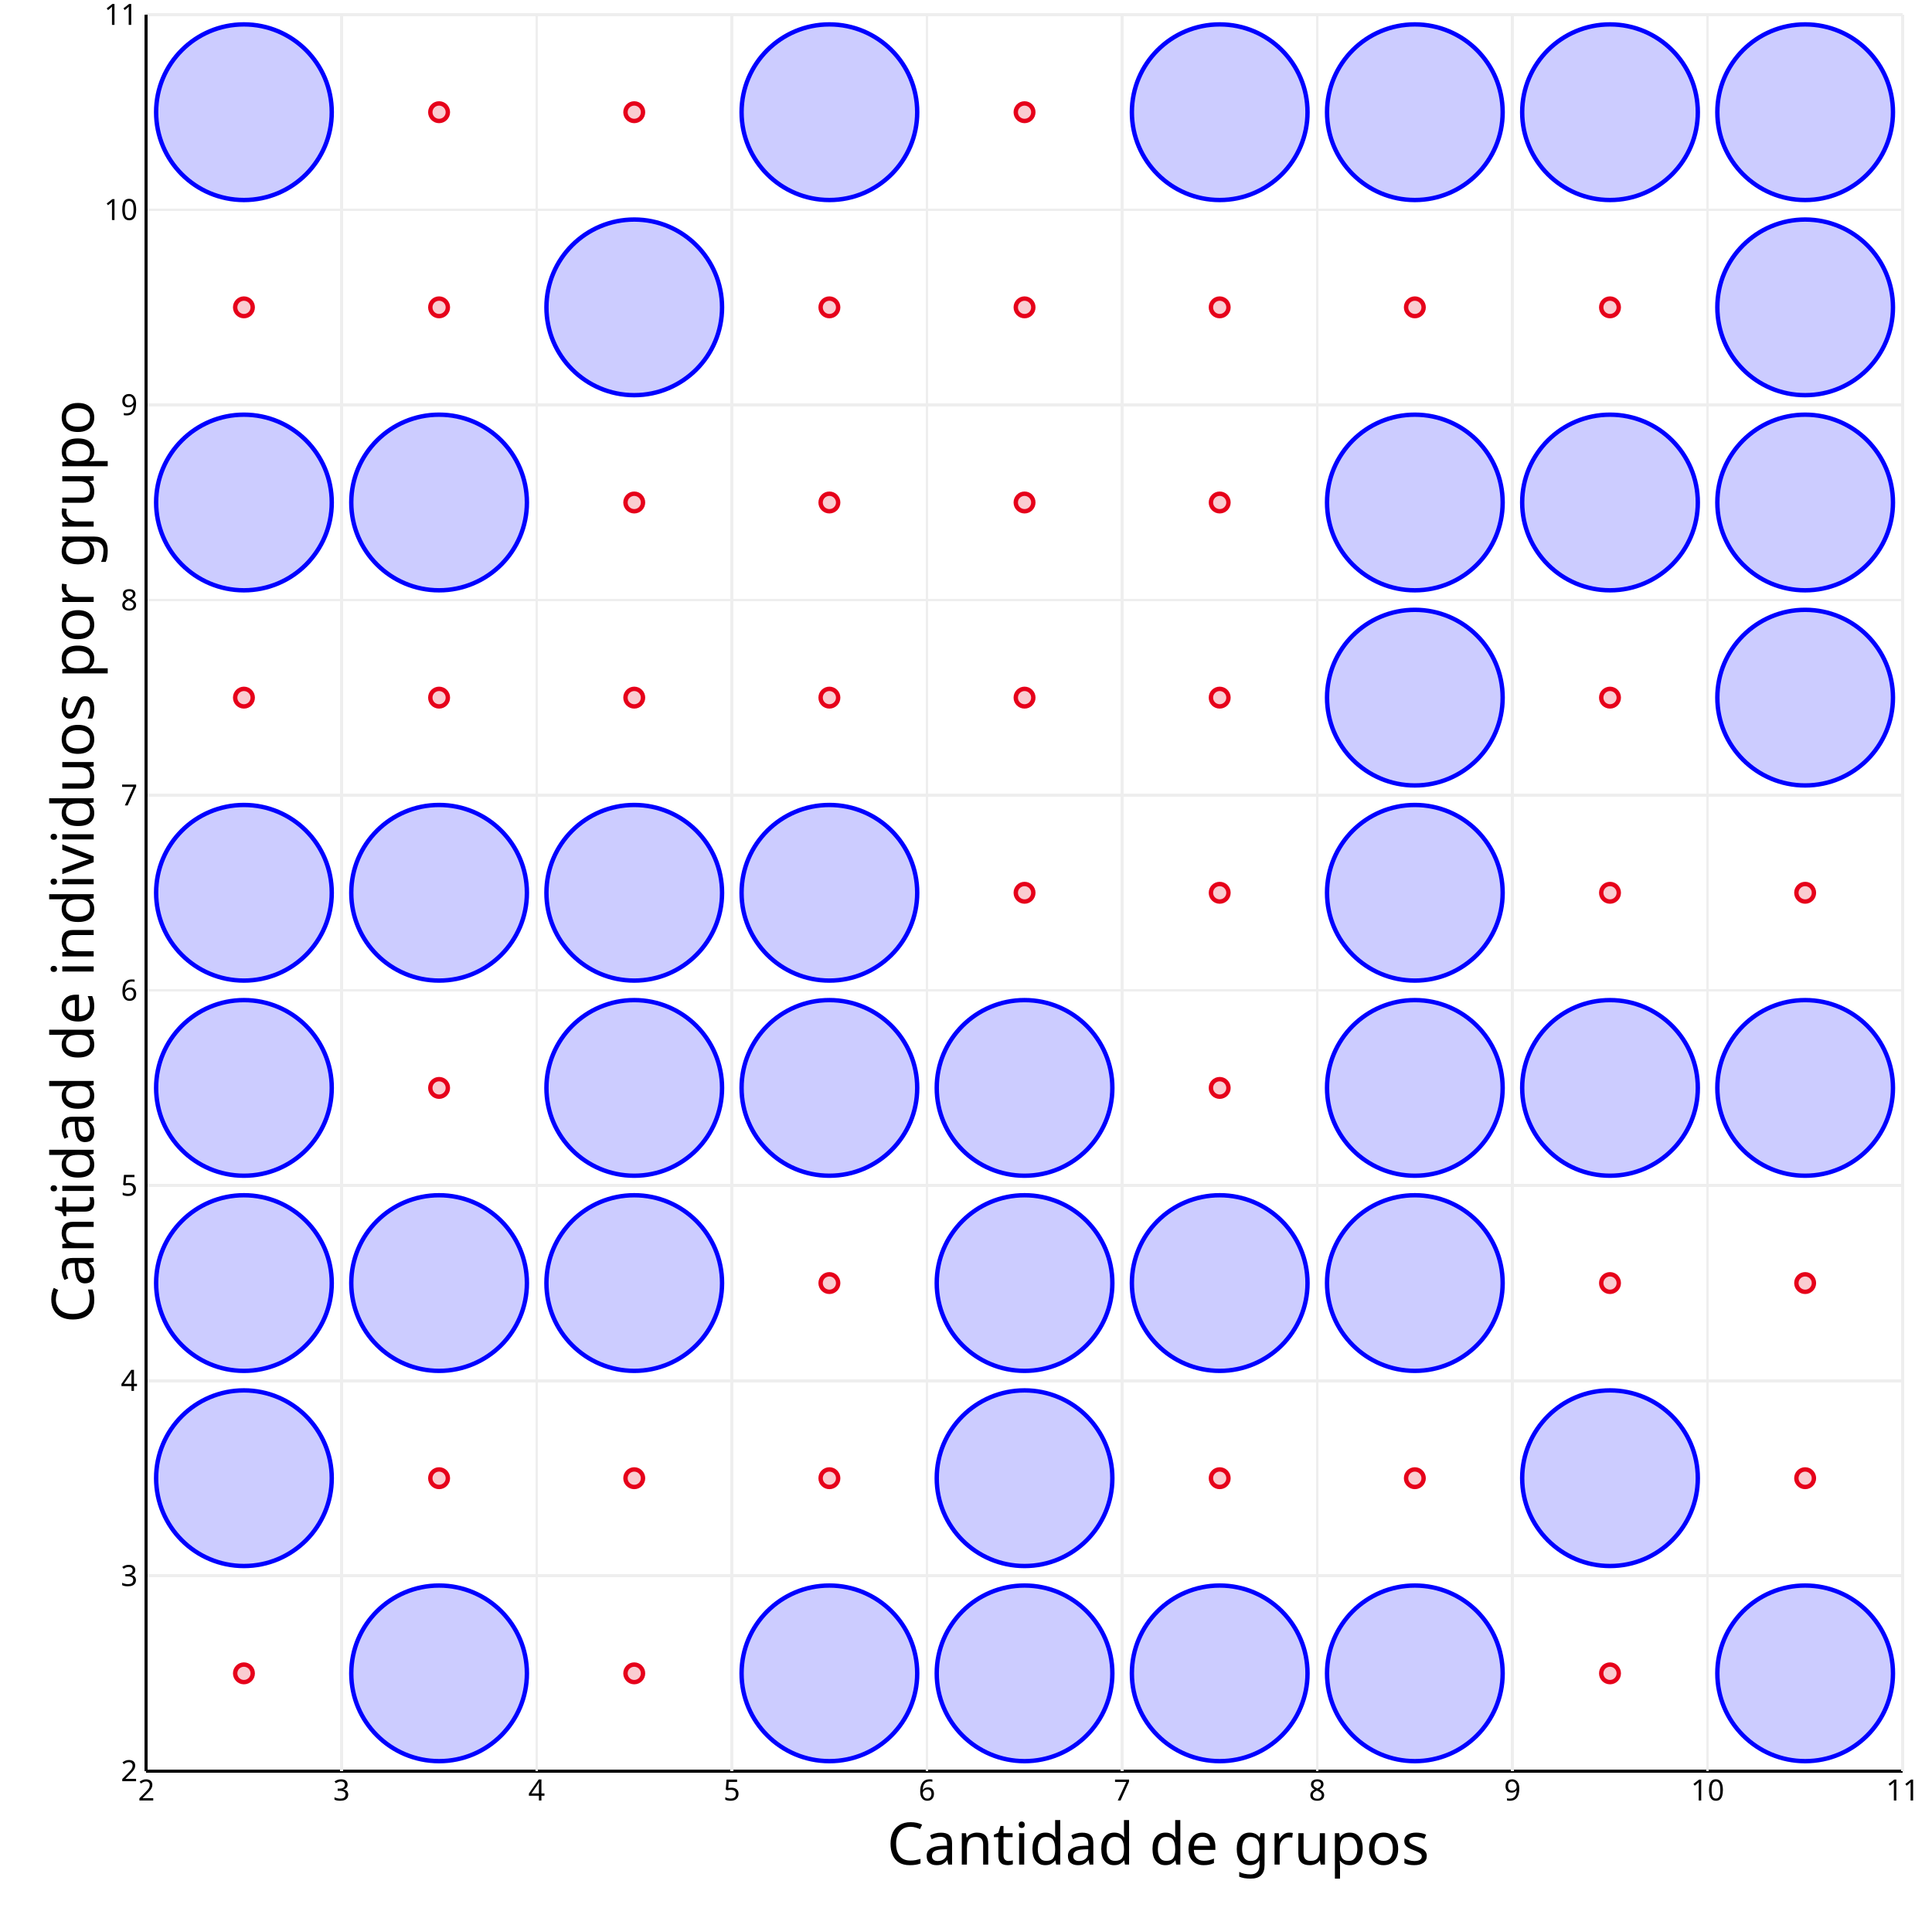
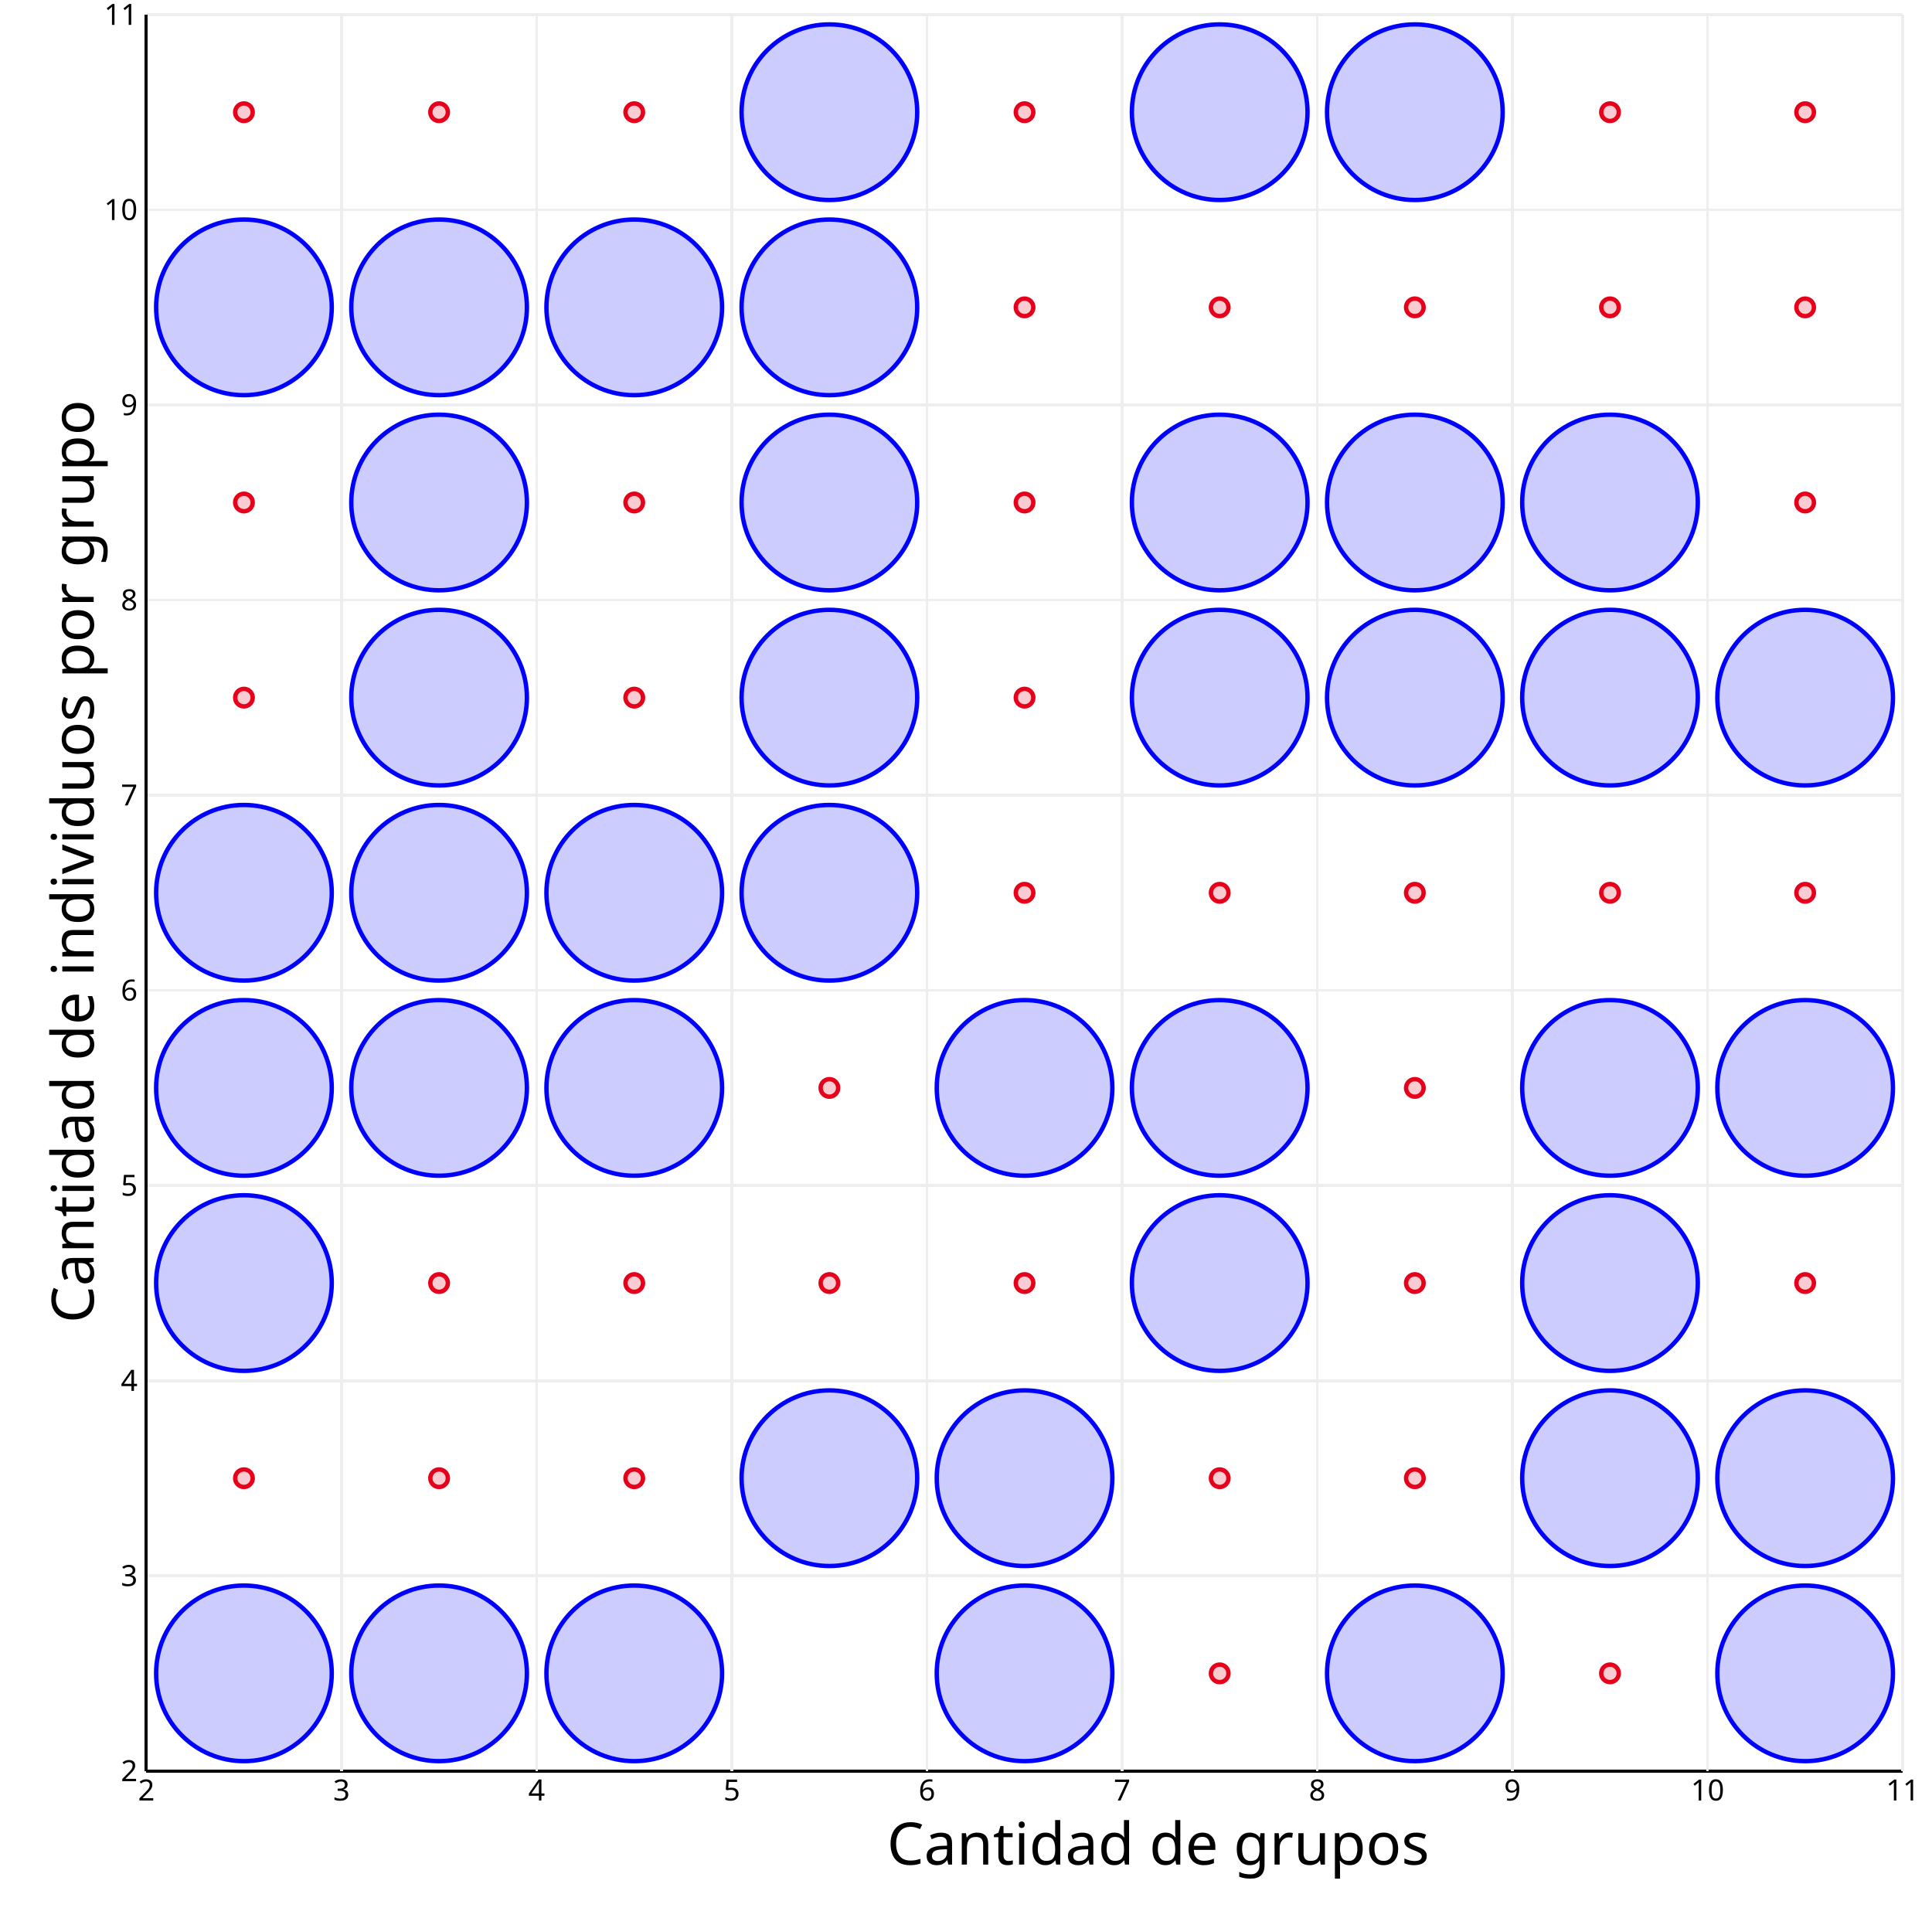
<svg xmlns="http://www.w3.org/2000/svg" xmlns:xlink="http://www.w3.org/1999/xlink" fill="none" font-family="sans-serif" font-size="10px" height="655" stroke="none" stroke-width="1.5" width="660">
  <g transform="translate(50,5)">
    <line shape-rendering="crispEdges" stroke="rgb(0,0,0)" stroke-width="1" x1="0" x2="600" y1="600.0" y2="600.0" />
    <line shape-rendering="crispEdges" stroke="rgb(238,238,238)" stroke-width="1" x1="0" x2="600" y1="533.333" y2="533.333" />
    <line shape-rendering="crispEdges" stroke="rgb(238,238,238)" stroke-width="1" x1="0" x2="600" y1="466.667" y2="466.667" />
    <line shape-rendering="crispEdges" stroke="rgb(238,238,238)" stroke-width="1" x1="0" x2="600" y1="400.0" y2="400.0" />
    <line shape-rendering="crispEdges" stroke="rgb(238,238,238)" stroke-width="1" x1="0" x2="600" y1="333.333" y2="333.333" />
    <line shape-rendering="crispEdges" stroke="rgb(238,238,238)" stroke-width="1" x1="0" x2="600" y1="266.667" y2="266.667" />
    <line shape-rendering="crispEdges" stroke="rgb(238,238,238)" stroke-width="1" x1="0" x2="600" y1="200.0" y2="200.0" />
    <line shape-rendering="crispEdges" stroke="rgb(238,238,238)" stroke-width="1" x1="0" x2="600" y1="133.333" y2="133.333" />
    <line shape-rendering="crispEdges" stroke="rgb(238,238,238)" stroke-width="1" x1="0" x2="600" y1="66.667" y2="66.667" />
    <line shape-rendering="crispEdges" stroke="rgb(238,238,238)" stroke-width="1" x1="0" x2="600" y1="0.0" y2="0.0" />
  </g>
  <g transform="translate(50,5)">
    <text dy=".35em" fill="rgb(0,0,0)" pointer-events="none" text-anchor="end" transform="translate(0,600.0)" x="-3">2</text>
    <text dy=".35em" fill="rgb(0,0,0)" pointer-events="none" text-anchor="end" transform="translate(0,533.3333)" x="-3">3</text>
    <text dy=".35em" fill="rgb(0,0,0)" pointer-events="none" text-anchor="end" transform="translate(0,466.6667)" x="-3">4</text>
    <text dy=".35em" fill="rgb(0,0,0)" pointer-events="none" text-anchor="end" transform="translate(0,400.0)" x="-3">5</text>
    <text dy=".35em" fill="rgb(0,0,0)" pointer-events="none" text-anchor="end" transform="translate(0,333.3333)" x="-3">6</text>
    <text dy=".35em" fill="rgb(0,0,0)" pointer-events="none" text-anchor="end" transform="translate(0,266.6667)" x="-3">7</text>
    <text dy=".35em" fill="rgb(0,0,0)" pointer-events="none" text-anchor="end" transform="translate(0,200.0)" x="-3">8</text>
    <text dy=".35em" fill="rgb(0,0,0)" pointer-events="none" text-anchor="end" transform="translate(0,133.3333)" x="-3">9</text>
    <text dy=".35em" fill="rgb(0,0,0)" pointer-events="none" text-anchor="end" transform="translate(0,66.66667)" x="-3">10</text>
    <text dy=".35em" fill="rgb(0,0,0)" pointer-events="none" text-anchor="end" transform="translate(0,0.0)" x="-3">11</text>
  </g>
  <g transform="translate(50,5)">
    <line shape-rendering="crispEdges" stroke="rgb(0,0,0)" stroke-width="1" x1="0.0" x2="0.0" y1="0" y2="600" />
    <line shape-rendering="crispEdges" stroke="rgb(238,238,238)" stroke-width="1" x1="66.667" x2="66.667" y1="0" y2="600" />
    <line shape-rendering="crispEdges" stroke="rgb(238,238,238)" stroke-width="1" x1="133.333" x2="133.333" y1="0" y2="600" />
    <line shape-rendering="crispEdges" stroke="rgb(238,238,238)" stroke-width="1" x1="200.0" x2="200.0" y1="0" y2="600" />
    <line shape-rendering="crispEdges" stroke="rgb(238,238,238)" stroke-width="1" x1="266.667" x2="266.667" y1="0" y2="600" />
    <line shape-rendering="crispEdges" stroke="rgb(238,238,238)" stroke-width="1" x1="333.333" x2="333.333" y1="0" y2="600" />
    <line shape-rendering="crispEdges" stroke="rgb(238,238,238)" stroke-width="1" x1="400.0" x2="400.0" y1="0" y2="600" />
    <line shape-rendering="crispEdges" stroke="rgb(238,238,238)" stroke-width="1" x1="466.667" x2="466.667" y1="0" y2="600" />
    <line shape-rendering="crispEdges" stroke="rgb(238,238,238)" stroke-width="1" x1="533.333" x2="533.333" y1="0" y2="600" />
    <line shape-rendering="crispEdges" stroke="rgb(238,238,238)" stroke-width="1" x1="600.0" x2="600.0" y1="0" y2="600" />
  </g>
  <g transform="translate(50,5)">
    <text dy=".71em" fill="rgb(0,0,0)" pointer-events="none" text-anchor="middle" transform="translate(0.0,600)" y="3">2</text>
    <text dy=".71em" fill="rgb(0,0,0)" pointer-events="none" text-anchor="middle" transform="translate(66.66667,600)" y="3">3</text>
    <text dy=".71em" fill="rgb(0,0,0)" pointer-events="none" text-anchor="middle" transform="translate(133.3333,600)" y="3">4</text>
    <text dy=".71em" fill="rgb(0,0,0)" pointer-events="none" text-anchor="middle" transform="translate(200.0,600)" y="3">5</text>
    <text dy=".71em" fill="rgb(0,0,0)" pointer-events="none" text-anchor="middle" transform="translate(266.6667,600)" y="3">6</text>
    <text dy=".71em" fill="rgb(0,0,0)" pointer-events="none" text-anchor="middle" transform="translate(333.3333,600)" y="3">7</text>
    <text dy=".71em" fill="rgb(0,0,0)" pointer-events="none" text-anchor="middle" transform="translate(400.0,600)" y="3">8</text>
    <text dy=".71em" fill="rgb(0,0,0)" pointer-events="none" text-anchor="middle" transform="translate(466.6667,600)" y="3">9</text>
    <text dy=".71em" fill="rgb(0,0,0)" pointer-events="none" text-anchor="middle" transform="translate(533.3333,600)" y="3">10</text>
    <text dy=".71em" fill="rgb(0,0,0)" pointer-events="none" text-anchor="middle" transform="translate(600.0,600)" y="3">11</text>
  </g>
  <g transform="translate(50,5)">
    <text fill="rgb(0,0,0)" pointer-events="none" style="font:20px sans-serif" transform="translate(-15,450) rotate(-90.0)" x="3" y="-3">Cantidad de individuos por grupo</text>
  </g>
  <g transform="translate(50,5)">
    <text fill="rgb(0,0,0)" pointer-events="none" style="font:20px sans-serif" transform="translate(250,635)" x="3" y="-3">Cantidad de grupos</text>
  </g>
  <g transform="translate(50,5)">
    <g>
-       <a xlink:title="(2,2) 0.1">
-         <circle cx="33.333" cy="566.667" fill="rgb(230,0,26)" fill-opacity="0.2" r="3.0" stroke="rgb(230,0,26)" />
-       </a>
-     </g>
-     <g>
-       <a xlink:title="(2,3) 1.0">
-         <circle cx="33.333" cy="500.0" fill="rgb(0,0,255)" fill-opacity="0.2" r="30.0" stroke="rgb(0,0,255)" />
+       <a xlink:title="(2,2) 1.0">
+         <circle cx="33.333" cy="566.667" fill="rgb(0,0,255)" fill-opacity="0.2" r="30.0" stroke="rgb(0,0,255)" />
+       </a>
+     </g>
+     <g>
+       <a xlink:title="(2,3) 0.1">
+         <circle cx="33.333" cy="500.0" fill="rgb(230,0,26)" fill-opacity="0.2" r="3.0" stroke="rgb(230,0,26)" />
      </a>
    </g>
    <g>
      <a xlink:title="(2,4) 1.0">
        <circle cx="33.333" cy="433.333" fill="rgb(0,0,255)" fill-opacity="0.2" r="30.0" stroke="rgb(0,0,255)" />
      </a>
    </g>
    <g>
      <a xlink:title="(2,5) 1.0">
        <circle cx="33.333" cy="366.667" fill="rgb(0,0,255)" fill-opacity="0.2" r="30.0" stroke="rgb(0,0,255)" />
      </a>
    </g>
    <g>
      <a xlink:title="(2,6) 1.0">
        <circle cx="33.333" cy="300" fill="rgb(0,0,255)" fill-opacity="0.2" r="30.0" stroke="rgb(0,0,255)" />
      </a>
    </g>
    <g>
      <a xlink:title="(2,7) 0.1">
        <circle cx="33.333" cy="233.333" fill="rgb(230,0,26)" fill-opacity="0.2" r="3.0" stroke="rgb(230,0,26)" />
      </a>
    </g>
    <g>
-       <a xlink:title="(2,8) 1.0">
-         <circle cx="33.333" cy="166.667" fill="rgb(0,0,255)" fill-opacity="0.2" r="30.0" stroke="rgb(0,0,255)" />
-       </a>
-     </g>
-     <g>
-       <a xlink:title="(2,9) 0.1">
-         <circle cx="33.333" cy="100.0" fill="rgb(230,0,26)" fill-opacity="0.2" r="3.0" stroke="rgb(230,0,26)" />
-       </a>
-     </g>
-     <g>
-       <a xlink:title="(2,10) 1.0">
-         <circle cx="33.333" cy="33.333" fill="rgb(0,0,255)" fill-opacity="0.2" r="30.0" stroke="rgb(0,0,255)" />
+       <a xlink:title="(2,8) 0.1">
+         <circle cx="33.333" cy="166.667" fill="rgb(230,0,26)" fill-opacity="0.2" r="3.0" stroke="rgb(230,0,26)" />
+       </a>
+     </g>
+     <g>
+       <a xlink:title="(2,9) 1.0">
+         <circle cx="33.333" cy="100.0" fill="rgb(0,0,255)" fill-opacity="0.2" r="30.0" stroke="rgb(0,0,255)" />
+       </a>
+     </g>
+     <g>
+       <a xlink:title="(2,10) 0.1">
+         <circle cx="33.333" cy="33.333" fill="rgb(230,0,26)" fill-opacity="0.2" r="3.0" stroke="rgb(230,0,26)" />
      </a>
    </g>
    <g>
      <a xlink:title="(3,2) 1.0">
        <circle cx="100" cy="566.667" fill="rgb(0,0,255)" fill-opacity="0.2" r="30.0" stroke="rgb(0,0,255)" />
      </a>
    </g>
    <g>
      <a xlink:title="(3,3) 0.1">
        <circle cx="100" cy="500.0" fill="rgb(230,0,26)" fill-opacity="0.2" r="3.0" stroke="rgb(230,0,26)" />
      </a>
    </g>
    <g>
-       <a xlink:title="(3,4) 1.0">
-         <circle cx="100" cy="433.333" fill="rgb(0,0,255)" fill-opacity="0.2" r="30.0" stroke="rgb(0,0,255)" />
-       </a>
-     </g>
-     <g>
-       <a xlink:title="(3,5) 0.1">
-         <circle cx="100" cy="366.667" fill="rgb(230,0,26)" fill-opacity="0.2" r="3.0" stroke="rgb(230,0,26)" />
+       <a xlink:title="(3,4) 0.1">
+         <circle cx="100" cy="433.333" fill="rgb(230,0,26)" fill-opacity="0.2" r="3.0" stroke="rgb(230,0,26)" />
+       </a>
+     </g>
+     <g>
+       <a xlink:title="(3,5) 1.0">
+         <circle cx="100" cy="366.667" fill="rgb(0,0,255)" fill-opacity="0.2" r="30.0" stroke="rgb(0,0,255)" />
      </a>
    </g>
    <g>
      <a xlink:title="(3,6) 1.0">
        <circle cx="100" cy="300" fill="rgb(0,0,255)" fill-opacity="0.2" r="30.0" stroke="rgb(0,0,255)" />
      </a>
    </g>
    <g>
-       <a xlink:title="(3,7) 0.1">
-         <circle cx="100" cy="233.333" fill="rgb(230,0,26)" fill-opacity="0.2" r="3.0" stroke="rgb(230,0,26)" />
+       <a xlink:title="(3,7) 1.0">
+         <circle cx="100" cy="233.333" fill="rgb(0,0,255)" fill-opacity="0.2" r="30.0" stroke="rgb(0,0,255)" />
      </a>
    </g>
    <g>
      <a xlink:title="(3,8) 1.0">
        <circle cx="100" cy="166.667" fill="rgb(0,0,255)" fill-opacity="0.2" r="30.0" stroke="rgb(0,0,255)" />
      </a>
    </g>
    <g>
-       <a xlink:title="(3,9) 0.1">
-         <circle cx="100" cy="100.0" fill="rgb(230,0,26)" fill-opacity="0.2" r="3.0" stroke="rgb(230,0,26)" />
+       <a xlink:title="(3,9) 1.0">
+         <circle cx="100" cy="100.0" fill="rgb(0,0,255)" fill-opacity="0.2" r="30.0" stroke="rgb(0,0,255)" />
      </a>
    </g>
    <g>
      <a xlink:title="(3,10) 0.1">
        <circle cx="100" cy="33.333" fill="rgb(230,0,26)" fill-opacity="0.2" r="3.0" stroke="rgb(230,0,26)" />
      </a>
    </g>
    <g>
-       <a xlink:title="(4,2) 0.1">
-         <circle cx="166.667" cy="566.667" fill="rgb(230,0,26)" fill-opacity="0.2" r="3.0" stroke="rgb(230,0,26)" />
+       <a xlink:title="(4,2) 1.0">
+         <circle cx="166.667" cy="566.667" fill="rgb(0,0,255)" fill-opacity="0.2" r="30.0" stroke="rgb(0,0,255)" />
      </a>
    </g>
    <g>
      <a xlink:title="(4,3) 0.1">
        <circle cx="166.667" cy="500.0" fill="rgb(230,0,26)" fill-opacity="0.2" r="3.0" stroke="rgb(230,0,26)" />
      </a>
    </g>
    <g>
-       <a xlink:title="(4,4) 1.0">
-         <circle cx="166.667" cy="433.333" fill="rgb(0,0,255)" fill-opacity="0.2" r="30.0" stroke="rgb(0,0,255)" />
+       <a xlink:title="(4,4) 0.1">
+         <circle cx="166.667" cy="433.333" fill="rgb(230,0,26)" fill-opacity="0.2" r="3.0" stroke="rgb(230,0,26)" />
      </a>
    </g>
    <g>
      <a xlink:title="(4,5) 1.0">
        <circle cx="166.667" cy="366.667" fill="rgb(0,0,255)" fill-opacity="0.2" r="30.0" stroke="rgb(0,0,255)" />
      </a>
    </g>
    <g>
      <a xlink:title="(4,6) 1.0">
        <circle cx="166.667" cy="300" fill="rgb(0,0,255)" fill-opacity="0.2" r="30.0" stroke="rgb(0,0,255)" />
      </a>
    </g>
    <g>
      <a xlink:title="(4,7) 0.1">
        <circle cx="166.667" cy="233.333" fill="rgb(230,0,26)" fill-opacity="0.2" r="3.0" stroke="rgb(230,0,26)" />
      </a>
    </g>
    <g>
      <a xlink:title="(4,8) 0.1">
        <circle cx="166.667" cy="166.667" fill="rgb(230,0,26)" fill-opacity="0.2" r="3.0" stroke="rgb(230,0,26)" />
      </a>
    </g>
    <g>
      <a xlink:title="(4,9) 1.0">
        <circle cx="166.667" cy="100.0" fill="rgb(0,0,255)" fill-opacity="0.2" r="30.0" stroke="rgb(0,0,255)" />
      </a>
    </g>
    <g>
      <a xlink:title="(4,10) 0.1">
        <circle cx="166.667" cy="33.333" fill="rgb(230,0,26)" fill-opacity="0.2" r="3.0" stroke="rgb(230,0,26)" />
      </a>
    </g>
    <g>
-       <a xlink:title="(5,2) 1.0">
-         <circle cx="233.333" cy="566.667" fill="rgb(0,0,255)" fill-opacity="0.2" r="30.0" stroke="rgb(0,0,255)" />
-       </a>
-     </g>
-     <g>
-       <a xlink:title="(5,3) 0.1">
-         <circle cx="233.333" cy="500.0" fill="rgb(230,0,26)" fill-opacity="0.2" r="3.0" stroke="rgb(230,0,26)" />
+       <a xlink:title="(5,2) 0">
+         <circle cx="233.333" cy="566.667" fill="rgb(255,0,0)" fill-opacity="0.2" r="0.0" stroke="rgb(255,0,0)" />
+       </a>
+     </g>
+     <g>
+       <a xlink:title="(5,3) 1.0">
+         <circle cx="233.333" cy="500.0" fill="rgb(0,0,255)" fill-opacity="0.2" r="30.0" stroke="rgb(0,0,255)" />
      </a>
    </g>
    <g>
      <a xlink:title="(5,4) 0.1">
        <circle cx="233.333" cy="433.333" fill="rgb(230,0,26)" fill-opacity="0.2" r="3.0" stroke="rgb(230,0,26)" />
      </a>
    </g>
    <g>
-       <a xlink:title="(5,5) 1.0">
-         <circle cx="233.333" cy="366.667" fill="rgb(0,0,255)" fill-opacity="0.2" r="30.0" stroke="rgb(0,0,255)" />
+       <a xlink:title="(5,5) 0.1">
+         <circle cx="233.333" cy="366.667" fill="rgb(230,0,26)" fill-opacity="0.2" r="3.0" stroke="rgb(230,0,26)" />
      </a>
    </g>
    <g>
      <a xlink:title="(5,6) 1.0">
        <circle cx="233.333" cy="300" fill="rgb(0,0,255)" fill-opacity="0.2" r="30.0" stroke="rgb(0,0,255)" />
      </a>
    </g>
    <g>
-       <a xlink:title="(5,7) 0.1">
-         <circle cx="233.333" cy="233.333" fill="rgb(230,0,26)" fill-opacity="0.2" r="3.0" stroke="rgb(230,0,26)" />
-       </a>
-     </g>
-     <g>
-       <a xlink:title="(5,8) 0.1">
-         <circle cx="233.333" cy="166.667" fill="rgb(230,0,26)" fill-opacity="0.2" r="3.0" stroke="rgb(230,0,26)" />
-       </a>
-     </g>
-     <g>
-       <a xlink:title="(5,9) 0.1">
-         <circle cx="233.333" cy="100.0" fill="rgb(230,0,26)" fill-opacity="0.2" r="3.0" stroke="rgb(230,0,26)" />
+       <a xlink:title="(5,7) 1.0">
+         <circle cx="233.333" cy="233.333" fill="rgb(0,0,255)" fill-opacity="0.2" r="30.0" stroke="rgb(0,0,255)" />
+       </a>
+     </g>
+     <g>
+       <a xlink:title="(5,8) 1.0">
+         <circle cx="233.333" cy="166.667" fill="rgb(0,0,255)" fill-opacity="0.2" r="30.0" stroke="rgb(0,0,255)" />
+       </a>
+     </g>
+     <g>
+       <a xlink:title="(5,9) 1.0">
+         <circle cx="233.333" cy="100.0" fill="rgb(0,0,255)" fill-opacity="0.2" r="30.0" stroke="rgb(0,0,255)" />
      </a>
    </g>
    <g>
      <a xlink:title="(5,10) 1.0">
        <circle cx="233.333" cy="33.333" fill="rgb(0,0,255)" fill-opacity="0.2" r="30.0" stroke="rgb(0,0,255)" />
      </a>
    </g>
    <g>
      <a xlink:title="(6,2) 1.0">
        <circle cx="300" cy="566.667" fill="rgb(0,0,255)" fill-opacity="0.2" r="30.0" stroke="rgb(0,0,255)" />
      </a>
    </g>
    <g>
      <a xlink:title="(6,3) 1.0">
        <circle cx="300" cy="500.0" fill="rgb(0,0,255)" fill-opacity="0.2" r="30.0" stroke="rgb(0,0,255)" />
      </a>
    </g>
    <g>
-       <a xlink:title="(6,4) 1.0">
-         <circle cx="300" cy="433.333" fill="rgb(0,0,255)" fill-opacity="0.2" r="30.0" stroke="rgb(0,0,255)" />
+       <a xlink:title="(6,4) 0.1">
+         <circle cx="300" cy="433.333" fill="rgb(230,0,26)" fill-opacity="0.2" r="3.0" stroke="rgb(230,0,26)" />
      </a>
    </g>
    <g>
      <a xlink:title="(6,5) 1.0">
        <circle cx="300" cy="366.667" fill="rgb(0,0,255)" fill-opacity="0.2" r="30.0" stroke="rgb(0,0,255)" />
      </a>
    </g>
    <g>
      <a xlink:title="(6,6) 0.1">
        <circle cx="300" cy="300" fill="rgb(230,0,26)" fill-opacity="0.2" r="3.0" stroke="rgb(230,0,26)" />
      </a>
    </g>
    <g>
      <a xlink:title="(6,7) 0.1">
        <circle cx="300" cy="233.333" fill="rgb(230,0,26)" fill-opacity="0.2" r="3.0" stroke="rgb(230,0,26)" />
      </a>
    </g>
    <g>
      <a xlink:title="(6,8) 0.1">
        <circle cx="300" cy="166.667" fill="rgb(230,0,26)" fill-opacity="0.2" r="3.0" stroke="rgb(230,0,26)" />
      </a>
    </g>
    <g>
      <a xlink:title="(6,9) 0.1">
        <circle cx="300" cy="100.0" fill="rgb(230,0,26)" fill-opacity="0.2" r="3.0" stroke="rgb(230,0,26)" />
      </a>
    </g>
    <g>
      <a xlink:title="(6,10) 0.1">
        <circle cx="300" cy="33.333" fill="rgb(230,0,26)" fill-opacity="0.2" r="3.0" stroke="rgb(230,0,26)" />
      </a>
    </g>
    <g>
-       <a xlink:title="(7,2) 1.0">
-         <circle cx="366.667" cy="566.667" fill="rgb(0,0,255)" fill-opacity="0.2" r="30.0" stroke="rgb(0,0,255)" />
+       <a xlink:title="(7,2) 0.1">
+         <circle cx="366.667" cy="566.667" fill="rgb(230,0,26)" fill-opacity="0.2" r="3.0" stroke="rgb(230,0,26)" />
      </a>
    </g>
    <g>
      <a xlink:title="(7,3) 0.1">
        <circle cx="366.667" cy="500.0" fill="rgb(230,0,26)" fill-opacity="0.2" r="3.0" stroke="rgb(230,0,26)" />
      </a>
    </g>
    <g>
      <a xlink:title="(7,4) 1.0">
        <circle cx="366.667" cy="433.333" fill="rgb(0,0,255)" fill-opacity="0.2" r="30.0" stroke="rgb(0,0,255)" />
      </a>
    </g>
    <g>
-       <a xlink:title="(7,5) 0.1">
-         <circle cx="366.667" cy="366.667" fill="rgb(230,0,26)" fill-opacity="0.2" r="3.0" stroke="rgb(230,0,26)" />
+       <a xlink:title="(7,5) 1.0">
+         <circle cx="366.667" cy="366.667" fill="rgb(0,0,255)" fill-opacity="0.2" r="30.0" stroke="rgb(0,0,255)" />
      </a>
    </g>
    <g>
      <a xlink:title="(7,6) 0.1">
        <circle cx="366.667" cy="300" fill="rgb(230,0,26)" fill-opacity="0.2" r="3.0" stroke="rgb(230,0,26)" />
      </a>
    </g>
    <g>
-       <a xlink:title="(7,7) 0.1">
-         <circle cx="366.667" cy="233.333" fill="rgb(230,0,26)" fill-opacity="0.2" r="3.0" stroke="rgb(230,0,26)" />
-       </a>
-     </g>
-     <g>
-       <a xlink:title="(7,8) 0.1">
-         <circle cx="366.667" cy="166.667" fill="rgb(230,0,26)" fill-opacity="0.2" r="3.0" stroke="rgb(230,0,26)" />
+       <a xlink:title="(7,7) 1.0">
+         <circle cx="366.667" cy="233.333" fill="rgb(0,0,255)" fill-opacity="0.2" r="30.0" stroke="rgb(0,0,255)" />
+       </a>
+     </g>
+     <g>
+       <a xlink:title="(7,8) 1.0">
+         <circle cx="366.667" cy="166.667" fill="rgb(0,0,255)" fill-opacity="0.2" r="30.0" stroke="rgb(0,0,255)" />
      </a>
    </g>
    <g>
      <a xlink:title="(7,9) 0.1">
        <circle cx="366.667" cy="100.0" fill="rgb(230,0,26)" fill-opacity="0.2" r="3.0" stroke="rgb(230,0,26)" />
      </a>
    </g>
    <g>
      <a xlink:title="(7,10) 1.0">
        <circle cx="366.667" cy="33.333" fill="rgb(0,0,255)" fill-opacity="0.2" r="30.0" stroke="rgb(0,0,255)" />
      </a>
    </g>
    <g>
      <a xlink:title="(8,2) 1.0">
        <circle cx="433.333" cy="566.667" fill="rgb(0,0,255)" fill-opacity="0.2" r="30.0" stroke="rgb(0,0,255)" />
      </a>
    </g>
    <g>
      <a xlink:title="(8,3) 0.1">
        <circle cx="433.333" cy="500.0" fill="rgb(230,0,26)" fill-opacity="0.2" r="3.0" stroke="rgb(230,0,26)" />
      </a>
    </g>
    <g>
-       <a xlink:title="(8,4) 1.0">
-         <circle cx="433.333" cy="433.333" fill="rgb(0,0,255)" fill-opacity="0.2" r="30.0" stroke="rgb(0,0,255)" />
-       </a>
-     </g>
-     <g>
-       <a xlink:title="(8,5) 1.0">
-         <circle cx="433.333" cy="366.667" fill="rgb(0,0,255)" fill-opacity="0.2" r="30.0" stroke="rgb(0,0,255)" />
-       </a>
-     </g>
-     <g>
-       <a xlink:title="(8,6) 1.0">
-         <circle cx="433.333" cy="300" fill="rgb(0,0,255)" fill-opacity="0.2" r="30.0" stroke="rgb(0,0,255)" />
+       <a xlink:title="(8,4) 0.1">
+         <circle cx="433.333" cy="433.333" fill="rgb(230,0,26)" fill-opacity="0.2" r="3.0" stroke="rgb(230,0,26)" />
+       </a>
+     </g>
+     <g>
+       <a xlink:title="(8,5) 0.1">
+         <circle cx="433.333" cy="366.667" fill="rgb(230,0,26)" fill-opacity="0.2" r="3.0" stroke="rgb(230,0,26)" />
+       </a>
+     </g>
+     <g>
+       <a xlink:title="(8,6) 0.1">
+         <circle cx="433.333" cy="300" fill="rgb(230,0,26)" fill-opacity="0.2" r="3.0" stroke="rgb(230,0,26)" />
      </a>
    </g>
    <g>
      <a xlink:title="(8,7) 1.0">
        <circle cx="433.333" cy="233.333" fill="rgb(0,0,255)" fill-opacity="0.2" r="30.0" stroke="rgb(0,0,255)" />
      </a>
    </g>
    <g>
      <a xlink:title="(8,8) 1.0">
        <circle cx="433.333" cy="166.667" fill="rgb(0,0,255)" fill-opacity="0.2" r="30.0" stroke="rgb(0,0,255)" />
      </a>
    </g>
    <g>
      <a xlink:title="(8,9) 0.1">
        <circle cx="433.333" cy="100.0" fill="rgb(230,0,26)" fill-opacity="0.2" r="3.0" stroke="rgb(230,0,26)" />
      </a>
    </g>
    <g>
      <a xlink:title="(8,10) 1.0">
        <circle cx="433.333" cy="33.333" fill="rgb(0,0,255)" fill-opacity="0.2" r="30.0" stroke="rgb(0,0,255)" />
      </a>
    </g>
    <g>
      <a xlink:title="(9,2) 0.1">
        <circle cx="500.0" cy="566.667" fill="rgb(230,0,26)" fill-opacity="0.2" r="3.0" stroke="rgb(230,0,26)" />
      </a>
    </g>
    <g>
      <a xlink:title="(9,3) 1.0">
        <circle cx="500.0" cy="500.0" fill="rgb(0,0,255)" fill-opacity="0.2" r="30.0" stroke="rgb(0,0,255)" />
      </a>
    </g>
    <g>
-       <a xlink:title="(9,4) 0.1">
-         <circle cx="500.0" cy="433.333" fill="rgb(230,0,26)" fill-opacity="0.2" r="3.0" stroke="rgb(230,0,26)" />
+       <a xlink:title="(9,4) 1.0">
+         <circle cx="500.0" cy="433.333" fill="rgb(0,0,255)" fill-opacity="0.2" r="30.0" stroke="rgb(0,0,255)" />
      </a>
    </g>
    <g>
      <a xlink:title="(9,5) 1.0">
        <circle cx="500.0" cy="366.667" fill="rgb(0,0,255)" fill-opacity="0.2" r="30.0" stroke="rgb(0,0,255)" />
      </a>
    </g>
    <g>
      <a xlink:title="(9,6) 0.1">
        <circle cx="500.0" cy="300" fill="rgb(230,0,26)" fill-opacity="0.2" r="3.0" stroke="rgb(230,0,26)" />
      </a>
    </g>
    <g>
-       <a xlink:title="(9,7) 0.1">
-         <circle cx="500.0" cy="233.333" fill="rgb(230,0,26)" fill-opacity="0.2" r="3.0" stroke="rgb(230,0,26)" />
+       <a xlink:title="(9,7) 1.0">
+         <circle cx="500.0" cy="233.333" fill="rgb(0,0,255)" fill-opacity="0.2" r="30.0" stroke="rgb(0,0,255)" />
      </a>
    </g>
    <g>
      <a xlink:title="(9,8) 1.0">
        <circle cx="500.0" cy="166.667" fill="rgb(0,0,255)" fill-opacity="0.2" r="30.0" stroke="rgb(0,0,255)" />
      </a>
    </g>
    <g>
      <a xlink:title="(9,9) 0.1">
        <circle cx="500.0" cy="100.0" fill="rgb(230,0,26)" fill-opacity="0.2" r="3.0" stroke="rgb(230,0,26)" />
      </a>
    </g>
    <g>
-       <a xlink:title="(9,10) 1.0">
-         <circle cx="500.0" cy="33.333" fill="rgb(0,0,255)" fill-opacity="0.2" r="30.0" stroke="rgb(0,0,255)" />
+       <a xlink:title="(9,10) 0.1">
+         <circle cx="500.0" cy="33.333" fill="rgb(230,0,26)" fill-opacity="0.2" r="3.0" stroke="rgb(230,0,26)" />
      </a>
    </g>
    <g>
      <a xlink:title="(10,2) 1.0">
        <circle cx="566.667" cy="566.667" fill="rgb(0,0,255)" fill-opacity="0.2" r="30.0" stroke="rgb(0,0,255)" />
      </a>
    </g>
    <g>
-       <a xlink:title="(10,3) 0.1">
-         <circle cx="566.667" cy="500.0" fill="rgb(230,0,26)" fill-opacity="0.2" r="3.0" stroke="rgb(230,0,26)" />
+       <a xlink:title="(10,3) 1.0">
+         <circle cx="566.667" cy="500.0" fill="rgb(0,0,255)" fill-opacity="0.2" r="30.0" stroke="rgb(0,0,255)" />
      </a>
    </g>
    <g>
      <a xlink:title="(10,4) 0.1">
        <circle cx="566.667" cy="433.333" fill="rgb(230,0,26)" fill-opacity="0.2" r="3.0" stroke="rgb(230,0,26)" />
      </a>
    </g>
    <g>
      <a xlink:title="(10,5) 1.0">
        <circle cx="566.667" cy="366.667" fill="rgb(0,0,255)" fill-opacity="0.2" r="30.0" stroke="rgb(0,0,255)" />
      </a>
    </g>
    <g>
      <a xlink:title="(10,6) 0.1">
        <circle cx="566.667" cy="300" fill="rgb(230,0,26)" fill-opacity="0.2" r="3.0" stroke="rgb(230,0,26)" />
      </a>
    </g>
    <g>
      <a xlink:title="(10,7) 1.0">
        <circle cx="566.667" cy="233.333" fill="rgb(0,0,255)" fill-opacity="0.2" r="30.0" stroke="rgb(0,0,255)" />
      </a>
    </g>
    <g>
-       <a xlink:title="(10,8) 1.0">
-         <circle cx="566.667" cy="166.667" fill="rgb(0,0,255)" fill-opacity="0.2" r="30.0" stroke="rgb(0,0,255)" />
-       </a>
-     </g>
-     <g>
-       <a xlink:title="(10,9) 1.0">
-         <circle cx="566.667" cy="100.0" fill="rgb(0,0,255)" fill-opacity="0.2" r="30.0" stroke="rgb(0,0,255)" />
-       </a>
-     </g>
-     <g>
-       <a xlink:title="(10,10) 1.0">
-         <circle cx="566.667" cy="33.333" fill="rgb(0,0,255)" fill-opacity="0.2" r="30.0" stroke="rgb(0,0,255)" />
+       <a xlink:title="(10,8) 0.1">
+         <circle cx="566.667" cy="166.667" fill="rgb(230,0,26)" fill-opacity="0.2" r="3.0" stroke="rgb(230,0,26)" />
+       </a>
+     </g>
+     <g>
+       <a xlink:title="(10,9) 0.1">
+         <circle cx="566.667" cy="100.0" fill="rgb(230,0,26)" fill-opacity="0.2" r="3.0" stroke="rgb(230,0,26)" />
+       </a>
+     </g>
+     <g>
+       <a xlink:title="(10,10) 0.1">
+         <circle cx="566.667" cy="33.333" fill="rgb(230,0,26)" fill-opacity="0.2" r="3.0" stroke="rgb(230,0,26)" />
      </a>
    </g>
  </g>
</svg>
